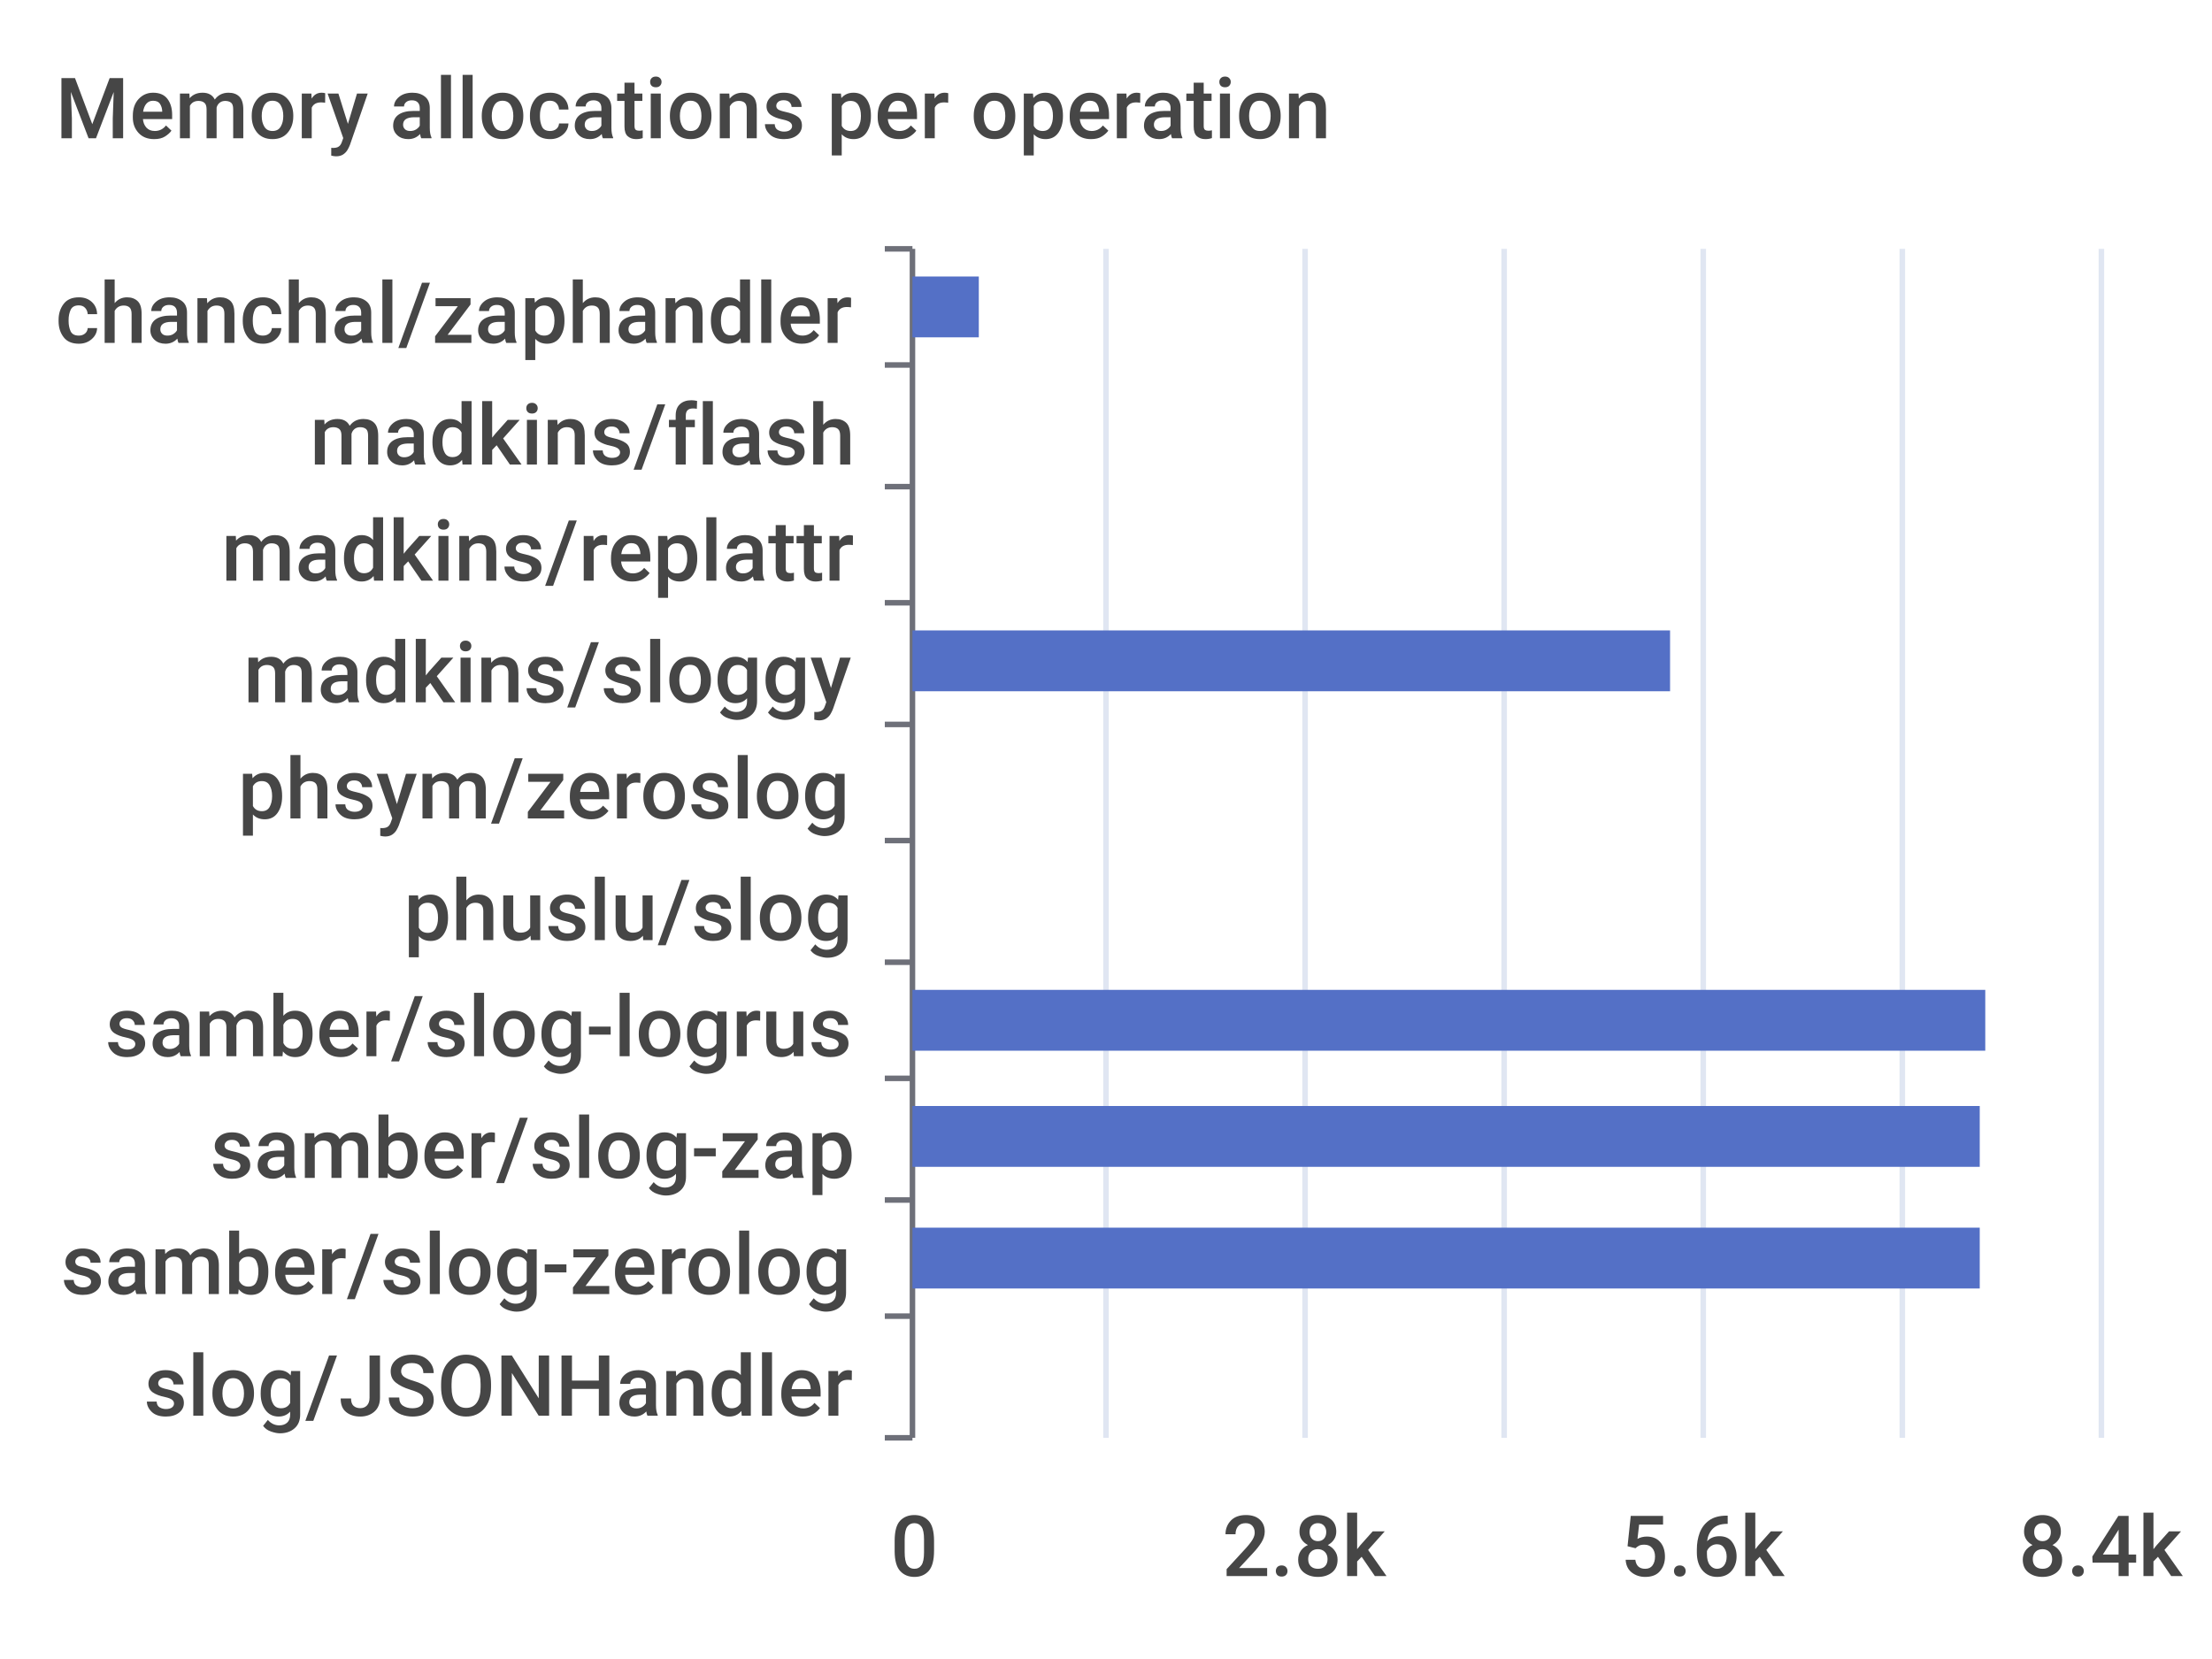
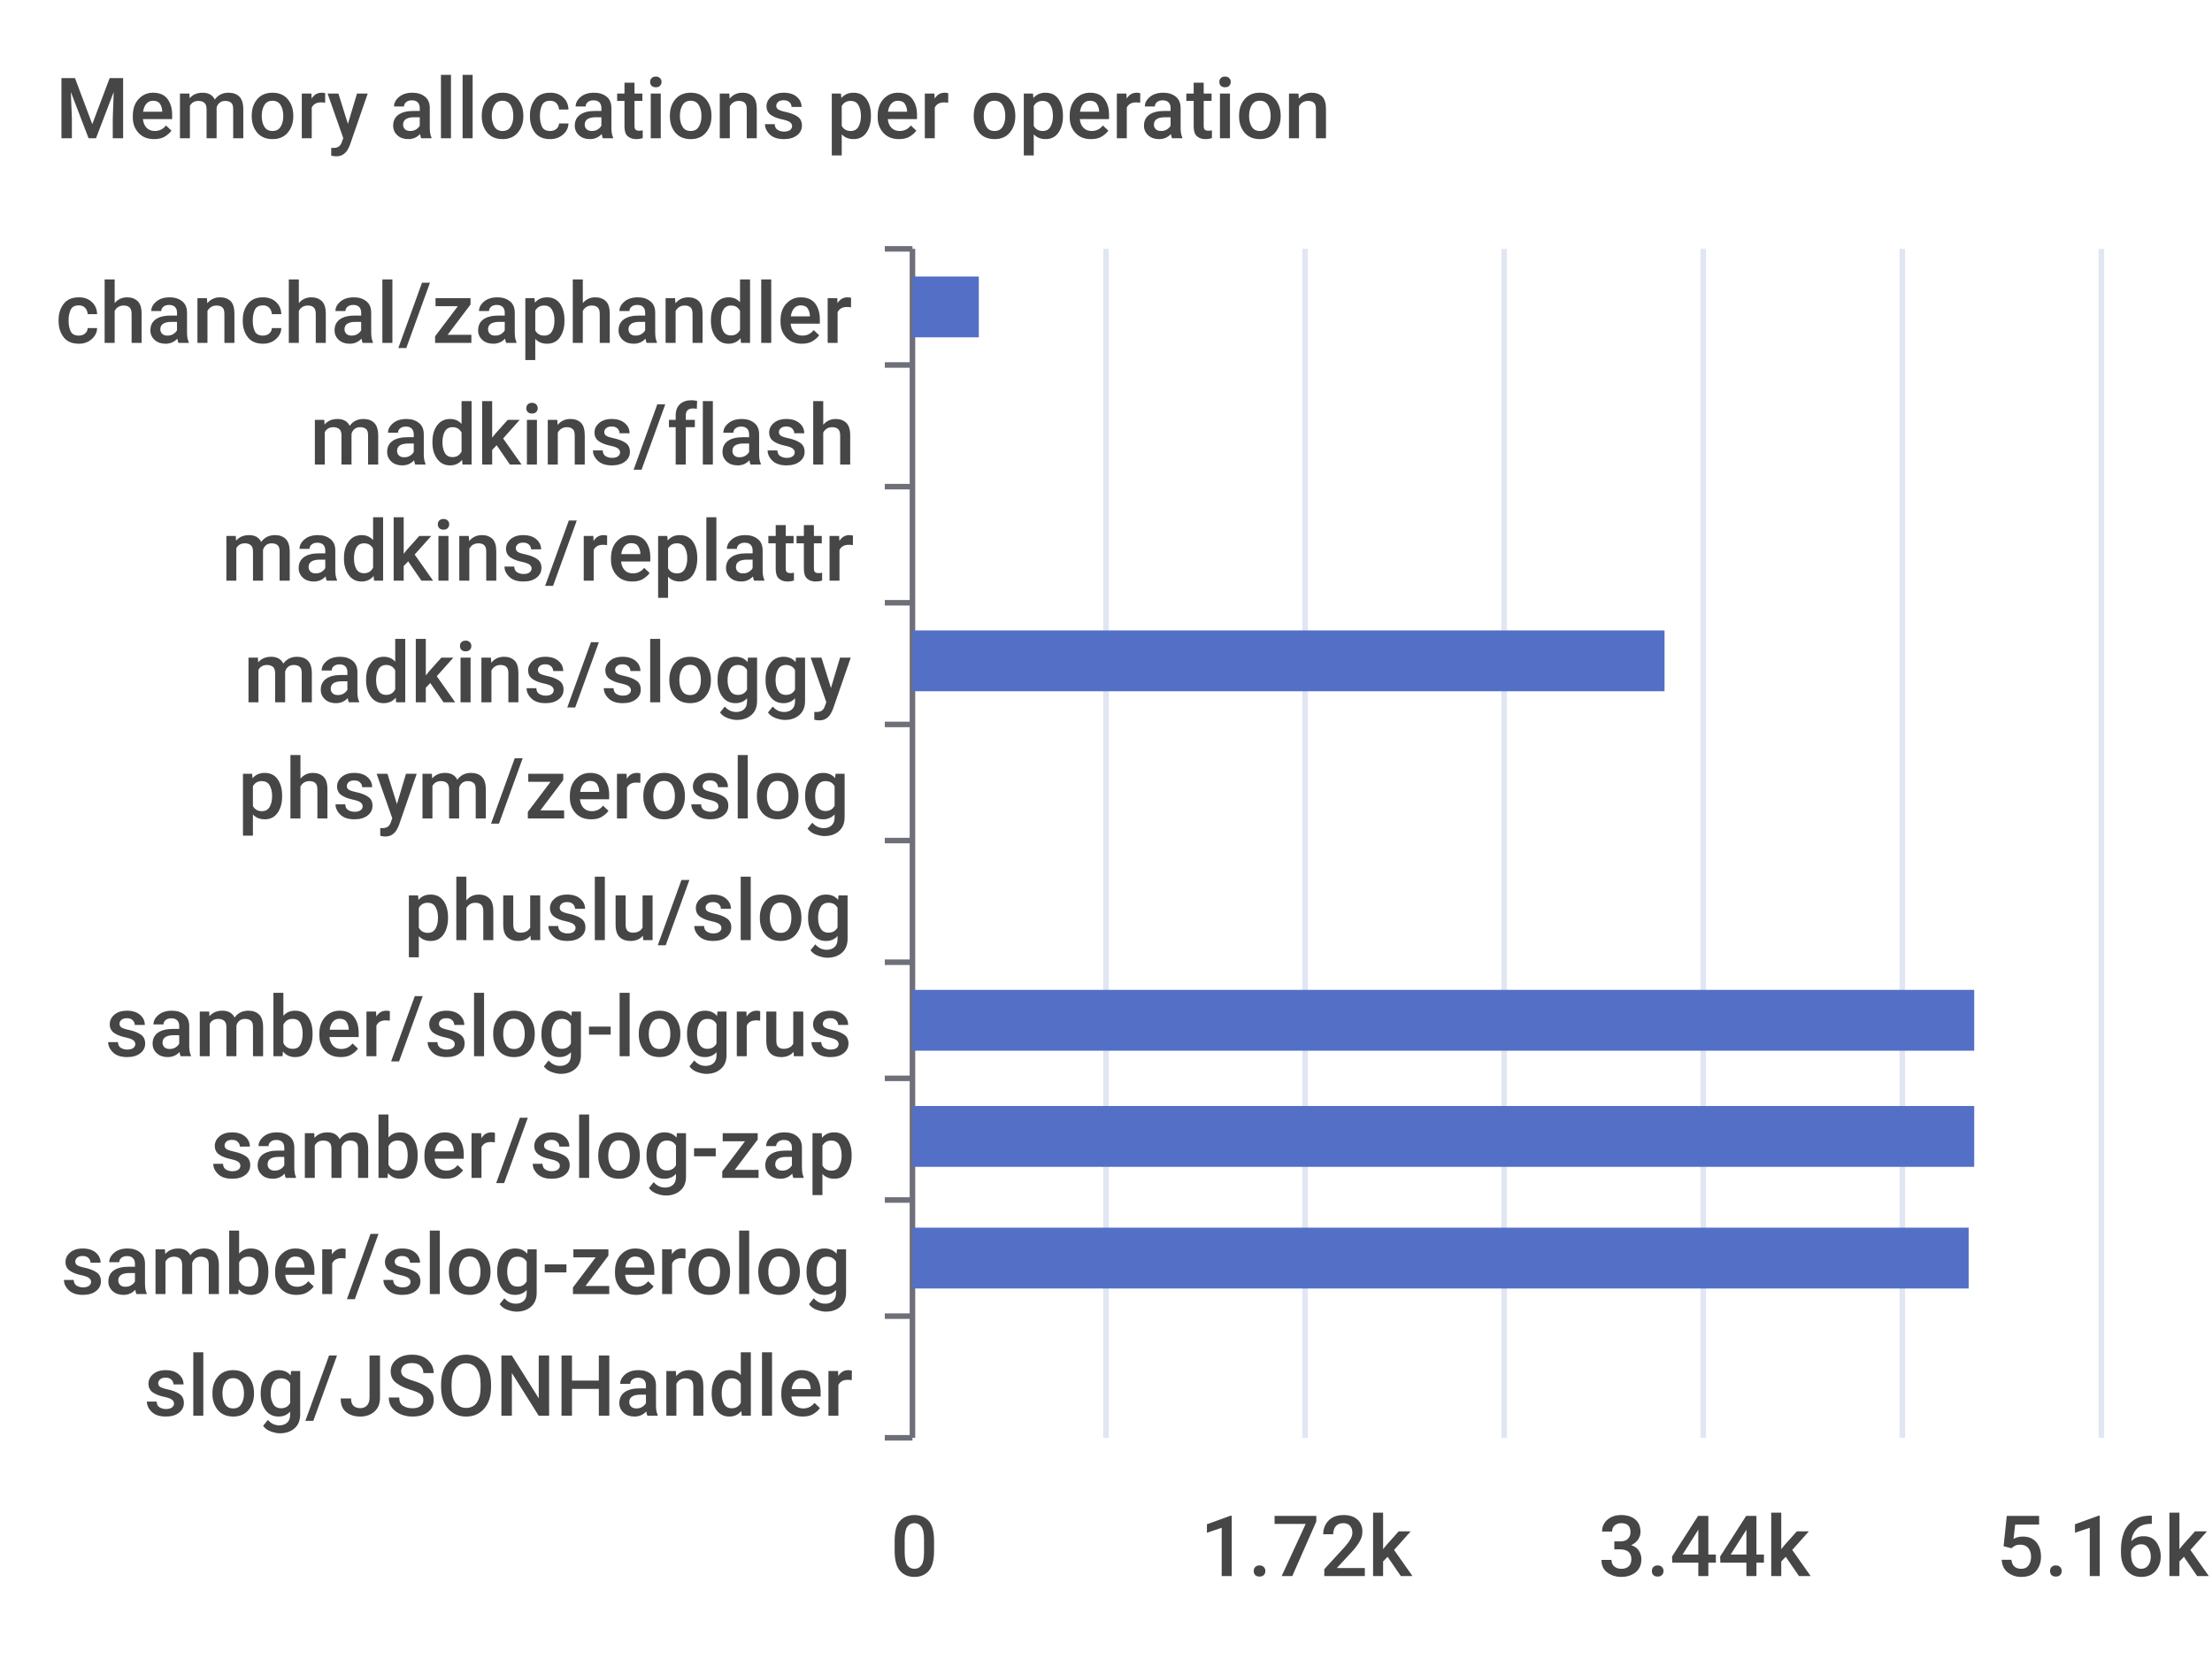
<svg xmlns="http://www.w3.org/2000/svg" width="400" height="300">\n<path d="M 0 0 L 400 0 L 400 300 L 0 300 L 0 0" style="stroke-width:0;stroke:none;fill:rgba(255,255,255,1.0)" />
  <text x="10" y="25" style="stroke-width:0;stroke:none;fill:rgba(70,70,70,1.0);font-size:15.3px;font-family:'Roboto Medium',sans-serif">Memory allocations per operation</text>
  <path d="M 160 45 L 165 45" style="stroke-width:1;stroke:rgba(110,112,121,1.0);fill:none" />
  <path d="M 160 66 L 165 66" style="stroke-width:1;stroke:rgba(110,112,121,1.0);fill:none" />
  <path d="M 160 88 L 165 88" style="stroke-width:1;stroke:rgba(110,112,121,1.0);fill:none" />
  <path d="M 160 109 L 165 109" style="stroke-width:1;stroke:rgba(110,112,121,1.0);fill:none" />
  <path d="M 160 131 L 165 131" style="stroke-width:1;stroke:rgba(110,112,121,1.0);fill:none" />
  <path d="M 160 152 L 165 152" style="stroke-width:1;stroke:rgba(110,112,121,1.0);fill:none" />
  <path d="M 160 174 L 165 174" style="stroke-width:1;stroke:rgba(110,112,121,1.0);fill:none" />
  <path d="M 160 195 L 165 195" style="stroke-width:1;stroke:rgba(110,112,121,1.0);fill:none" />
  <path d="M 160 217 L 165 217" style="stroke-width:1;stroke:rgba(110,112,121,1.0);fill:none" />
  <path d="M 160 238 L 165 238" style="stroke-width:1;stroke:rgba(110,112,121,1.0);fill:none" />
  <path d="M 160 260 L 165 260" style="stroke-width:1;stroke:rgba(110,112,121,1.0);fill:none" />
  <path d="M 165 45 L 165 260" style="stroke-width:1;stroke:rgba(110,112,121,1.0);fill:none" />
  <text x="10" y="62" style="stroke-width:0;stroke:none;fill:rgba(70,70,70,1.0);font-size:15.3px;font-family:'Roboto Medium',sans-serif">chanchal/zaphandler</text>
  <text x="56" y="84" style="stroke-width:0;stroke:none;fill:rgba(70,70,70,1.0);font-size:15.3px;font-family:'Roboto Medium',sans-serif">madkins/flash</text>
  <text x="40" y="105" style="stroke-width:0;stroke:none;fill:rgba(70,70,70,1.0);font-size:15.3px;font-family:'Roboto Medium',sans-serif">madkins/replattr</text>
  <text x="44" y="127" style="stroke-width:0;stroke:none;fill:rgba(70,70,70,1.0);font-size:15.3px;font-family:'Roboto Medium',sans-serif">madkins/sloggy</text>
  <text x="43" y="148" style="stroke-width:0;stroke:none;fill:rgba(70,70,70,1.0);font-size:15.3px;font-family:'Roboto Medium',sans-serif">phsym/zeroslog</text>
  <text x="73" y="170" style="stroke-width:0;stroke:none;fill:rgba(70,70,70,1.0);font-size:15.3px;font-family:'Roboto Medium',sans-serif">phuslu/slog</text>
  <text x="19" y="191" style="stroke-width:0;stroke:none;fill:rgba(70,70,70,1.0);font-size:15.3px;font-family:'Roboto Medium',sans-serif">samber/slog-logrus</text>
  <text x="38" y="213" style="stroke-width:0;stroke:none;fill:rgba(70,70,70,1.0);font-size:15.3px;font-family:'Roboto Medium',sans-serif">samber/slog-zap</text>
  <text x="11" y="234" style="stroke-width:0;stroke:none;fill:rgba(70,70,70,1.0);font-size:15.3px;font-family:'Roboto Medium',sans-serif">samber/slog-zerolog</text>
  <text x="26" y="256" style="stroke-width:0;stroke:none;fill:rgba(70,70,70,1.0);font-size:15.3px;font-family:'Roboto Medium',sans-serif">slog/JSONHandler</text>
  <text x="161" y="285" style="stroke-width:0;stroke:none;fill:rgba(70,70,70,1.0);font-size:15.3px;font-family:'Roboto Medium',sans-serif">0</text>
-   <text x="221" y="285" style="stroke-width:0;stroke:none;fill:rgba(70,70,70,1.0);font-size:15.3px;font-family:'Roboto Medium',sans-serif">2.8k</text>
-   <text x="293" y="285" style="stroke-width:0;stroke:none;fill:rgba(70,70,70,1.0);font-size:15.3px;font-family:'Roboto Medium',sans-serif">5.6k</text>
-   <text x="365" y="285" style="stroke-width:0;stroke:none;fill:rgba(70,70,70,1.0);font-size:15.3px;font-family:'Roboto Medium',sans-serif">8.4k</text>
+   <text x="217" y="285" style="stroke-width:0;stroke:none;fill:rgba(70,70,70,1.0);font-size:15.3px;font-family:'Roboto Medium',sans-serif">1.72k</text>
+   <text x="289" y="285" style="stroke-width:0;stroke:none;fill:rgba(70,70,70,1.0);font-size:15.3px;font-family:'Roboto Medium',sans-serif">3.44k</text>
+   <text x="361" y="285" style="stroke-width:0;stroke:none;fill:rgba(70,70,70,1.0);font-size:15.3px;font-family:'Roboto Medium',sans-serif">5.16k</text>
  <path d="M 200 45 L 200 260" style="stroke-width:1;stroke:rgba(224,230,242,1.0);fill:none" />
  <path d="M 236 45 L 236 260" style="stroke-width:1;stroke:rgba(224,230,242,1.0);fill:none" />
  <path d="M 272 45 L 272 260" style="stroke-width:1;stroke:rgba(224,230,242,1.0);fill:none" />
  <path d="M 308 45 L 308 260" style="stroke-width:1;stroke:rgba(224,230,242,1.0);fill:none" />
  <path d="M 344 45 L 344 260" style="stroke-width:1;stroke:rgba(224,230,242,1.0);fill:none" />
  <path d="M 380 45 L 380 260" style="stroke-width:1;stroke:rgba(224,230,242,1.0);fill:none" />
  <path d="M 165 243 L 165 243 L 165 254 L 165 254 L 165 243" style="stroke-width:0;stroke:none;fill:rgba(84,112,198,1.0)" />
-   <path d="M 165 222 L 358 222 L 358 233 L 165 233 L 165 222" style="stroke-width:0;stroke:none;fill:rgba(84,112,198,1.0)" />
-   <path d="M 165 200 L 358 200 L 358 211 L 165 211 L 165 200" style="stroke-width:0;stroke:none;fill:rgba(84,112,198,1.0)" />
-   <path d="M 165 179 L 359 179 L 359 190 L 165 190 L 165 179" style="stroke-width:0;stroke:none;fill:rgba(84,112,198,1.0)" />
+   <path d="M 165 222 L 356 222 L 356 233 L 165 233 L 165 222" style="stroke-width:0;stroke:none;fill:rgba(84,112,198,1.0)" />
+   <path d="M 165 200 L 357 200 L 357 211 L 165 211 L 165 200" style="stroke-width:0;stroke:none;fill:rgba(84,112,198,1.0)" />
+   <path d="M 165 179 L 357 179 L 357 190 L 165 190 L 165 179" style="stroke-width:0;stroke:none;fill:rgba(84,112,198,1.0)" />
  <path d="M 165 157 L 165 157 L 165 168 L 165 168 L 165 157" style="stroke-width:0;stroke:none;fill:rgba(84,112,198,1.0)" />
  <path d="M 165 136 L 165 136 L 165 147 L 165 147 L 165 136" style="stroke-width:0;stroke:none;fill:rgba(84,112,198,1.0)" />
-   <path d="M 165 114 L 302 114 L 302 125 L 165 125 L 165 114" style="stroke-width:0;stroke:none;fill:rgba(84,112,198,1.0)" />
+   <path d="M 165 114 L 301 114 L 301 125 L 165 125 L 165 114" style="stroke-width:0;stroke:none;fill:rgba(84,112,198,1.0)" />
  <path d="M 165 93 L 165 93 L 165 104 L 165 104 L 165 93" style="stroke-width:0;stroke:none;fill:rgba(84,112,198,1.0)" />
  <path d="M 165 71 L 165 71 L 165 82 L 165 82 L 165 71" style="stroke-width:0;stroke:none;fill:rgba(84,112,198,1.0)" />
  <path d="M 165 50 L 177 50 L 177 61 L 165 61 L 165 50" style="stroke-width:0;stroke:none;fill:rgba(84,112,198,1.0)" />
</svg>
